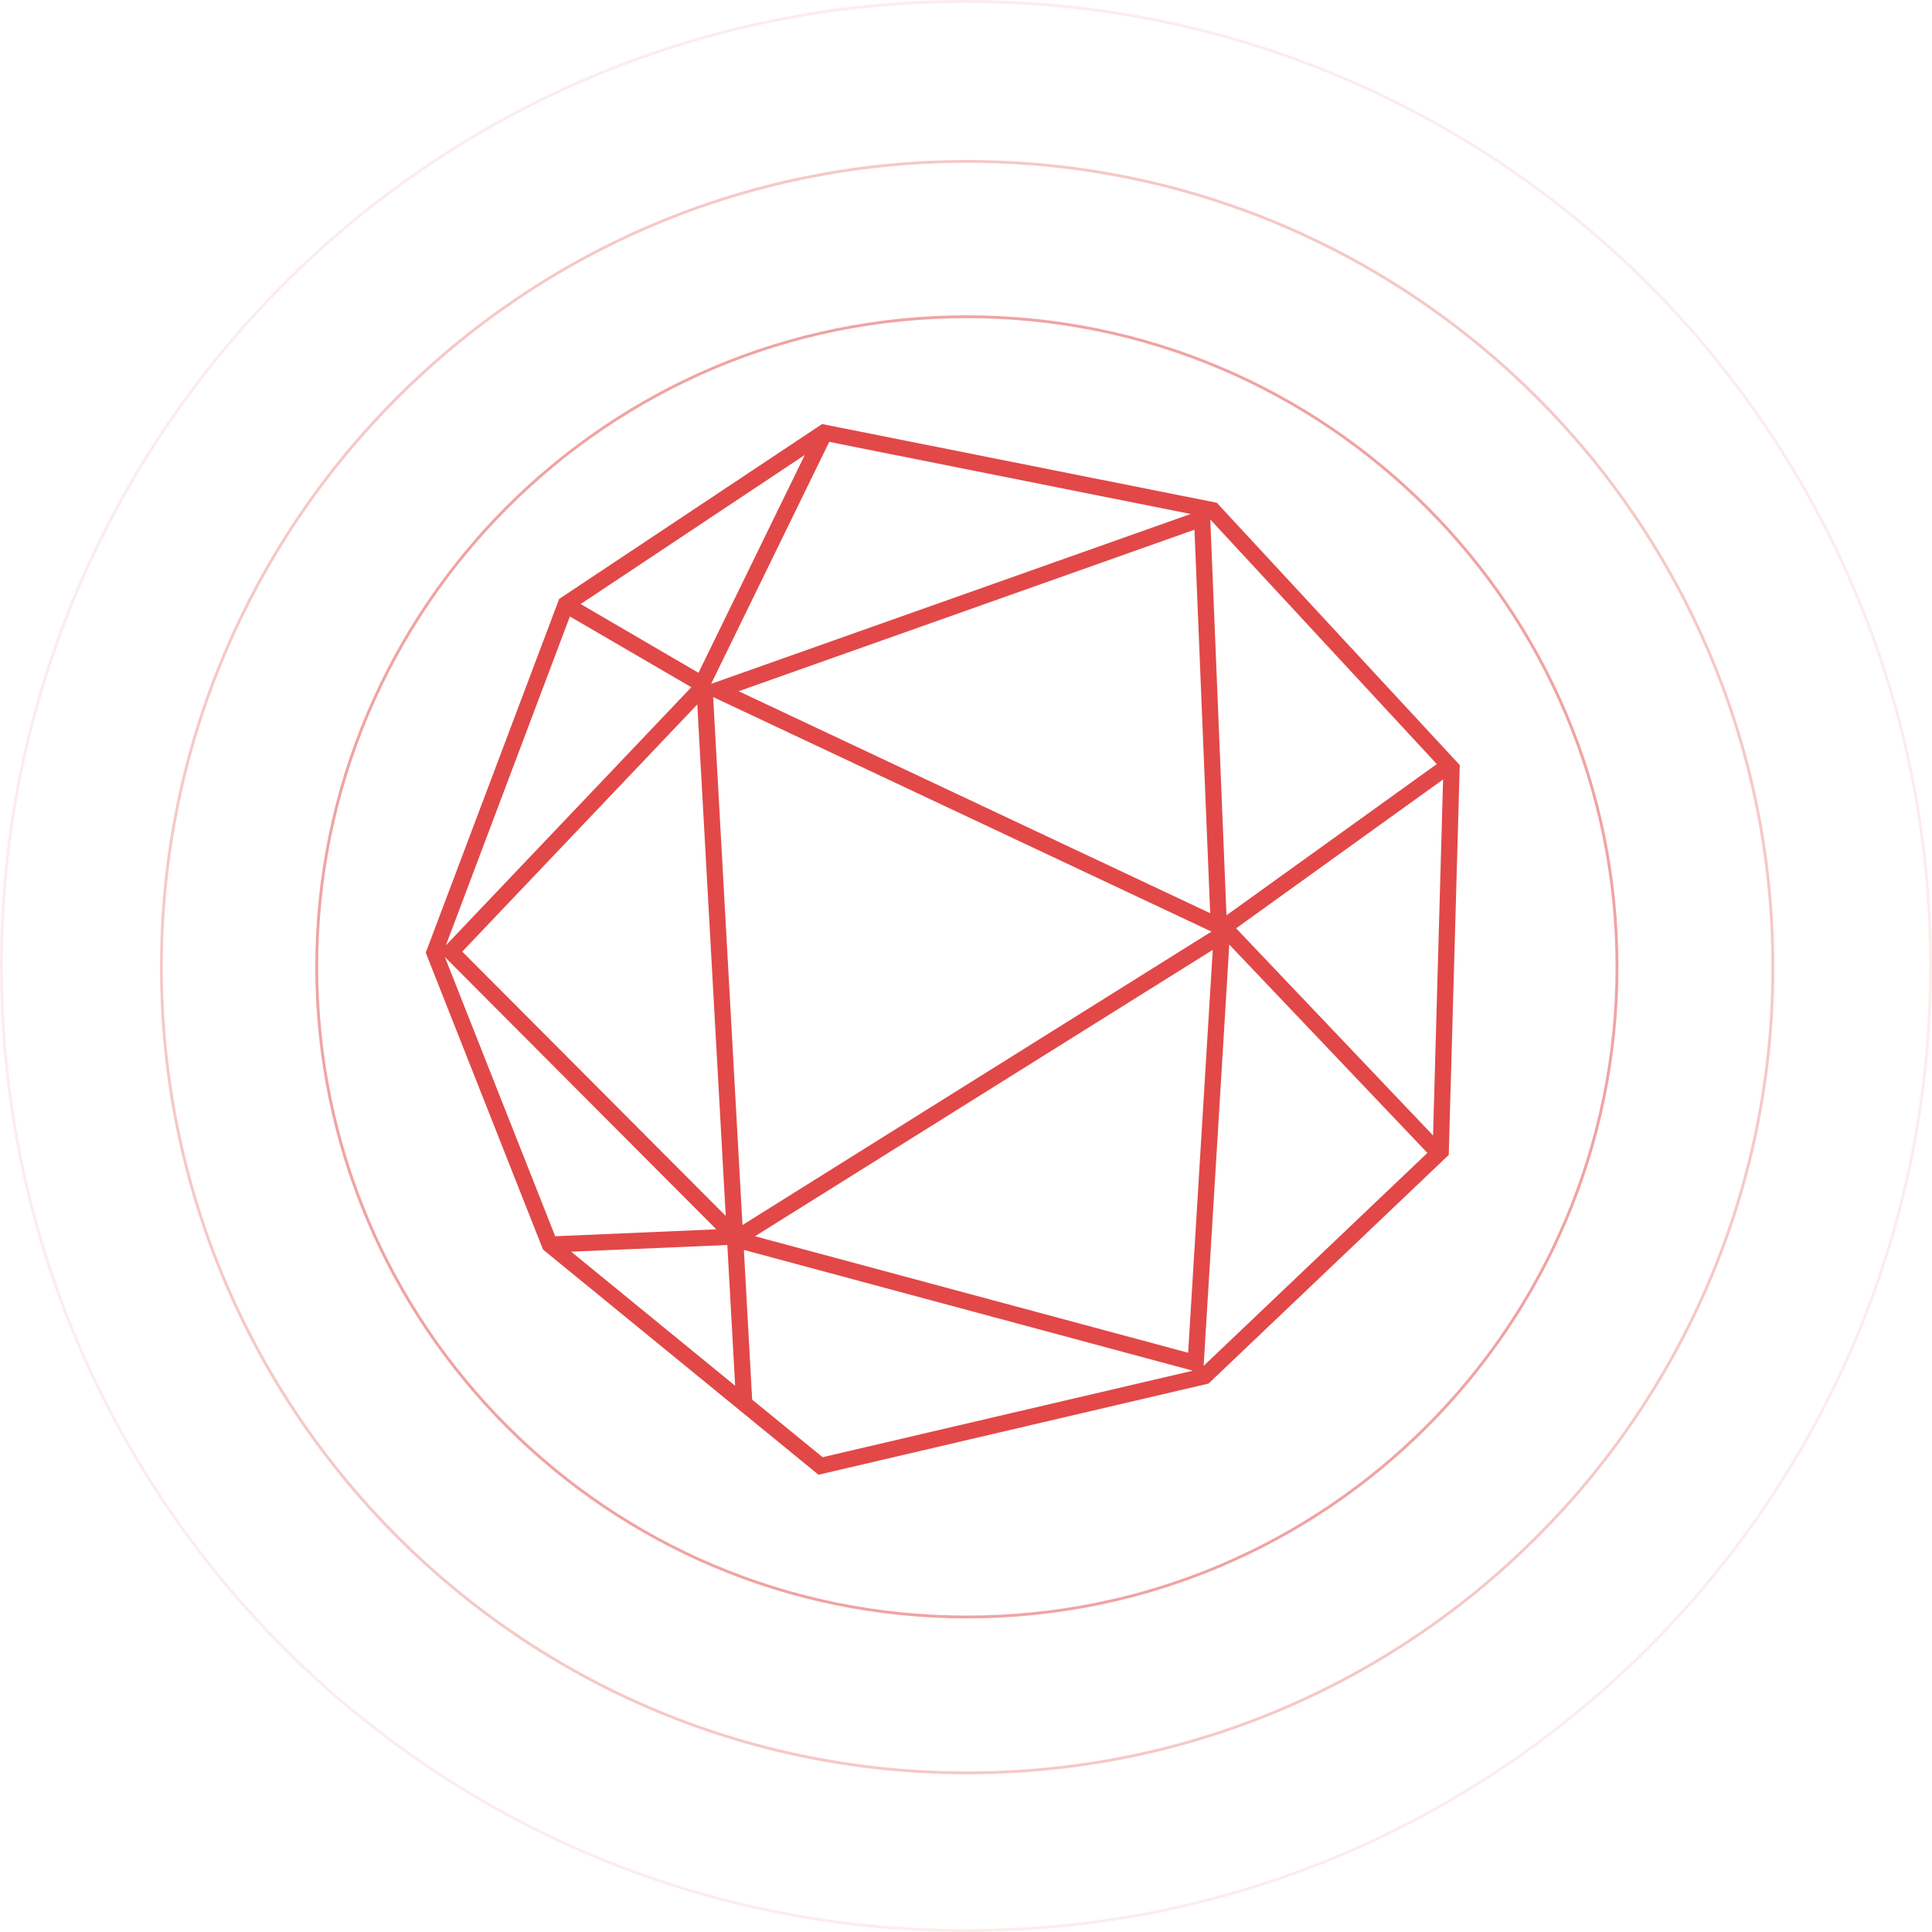
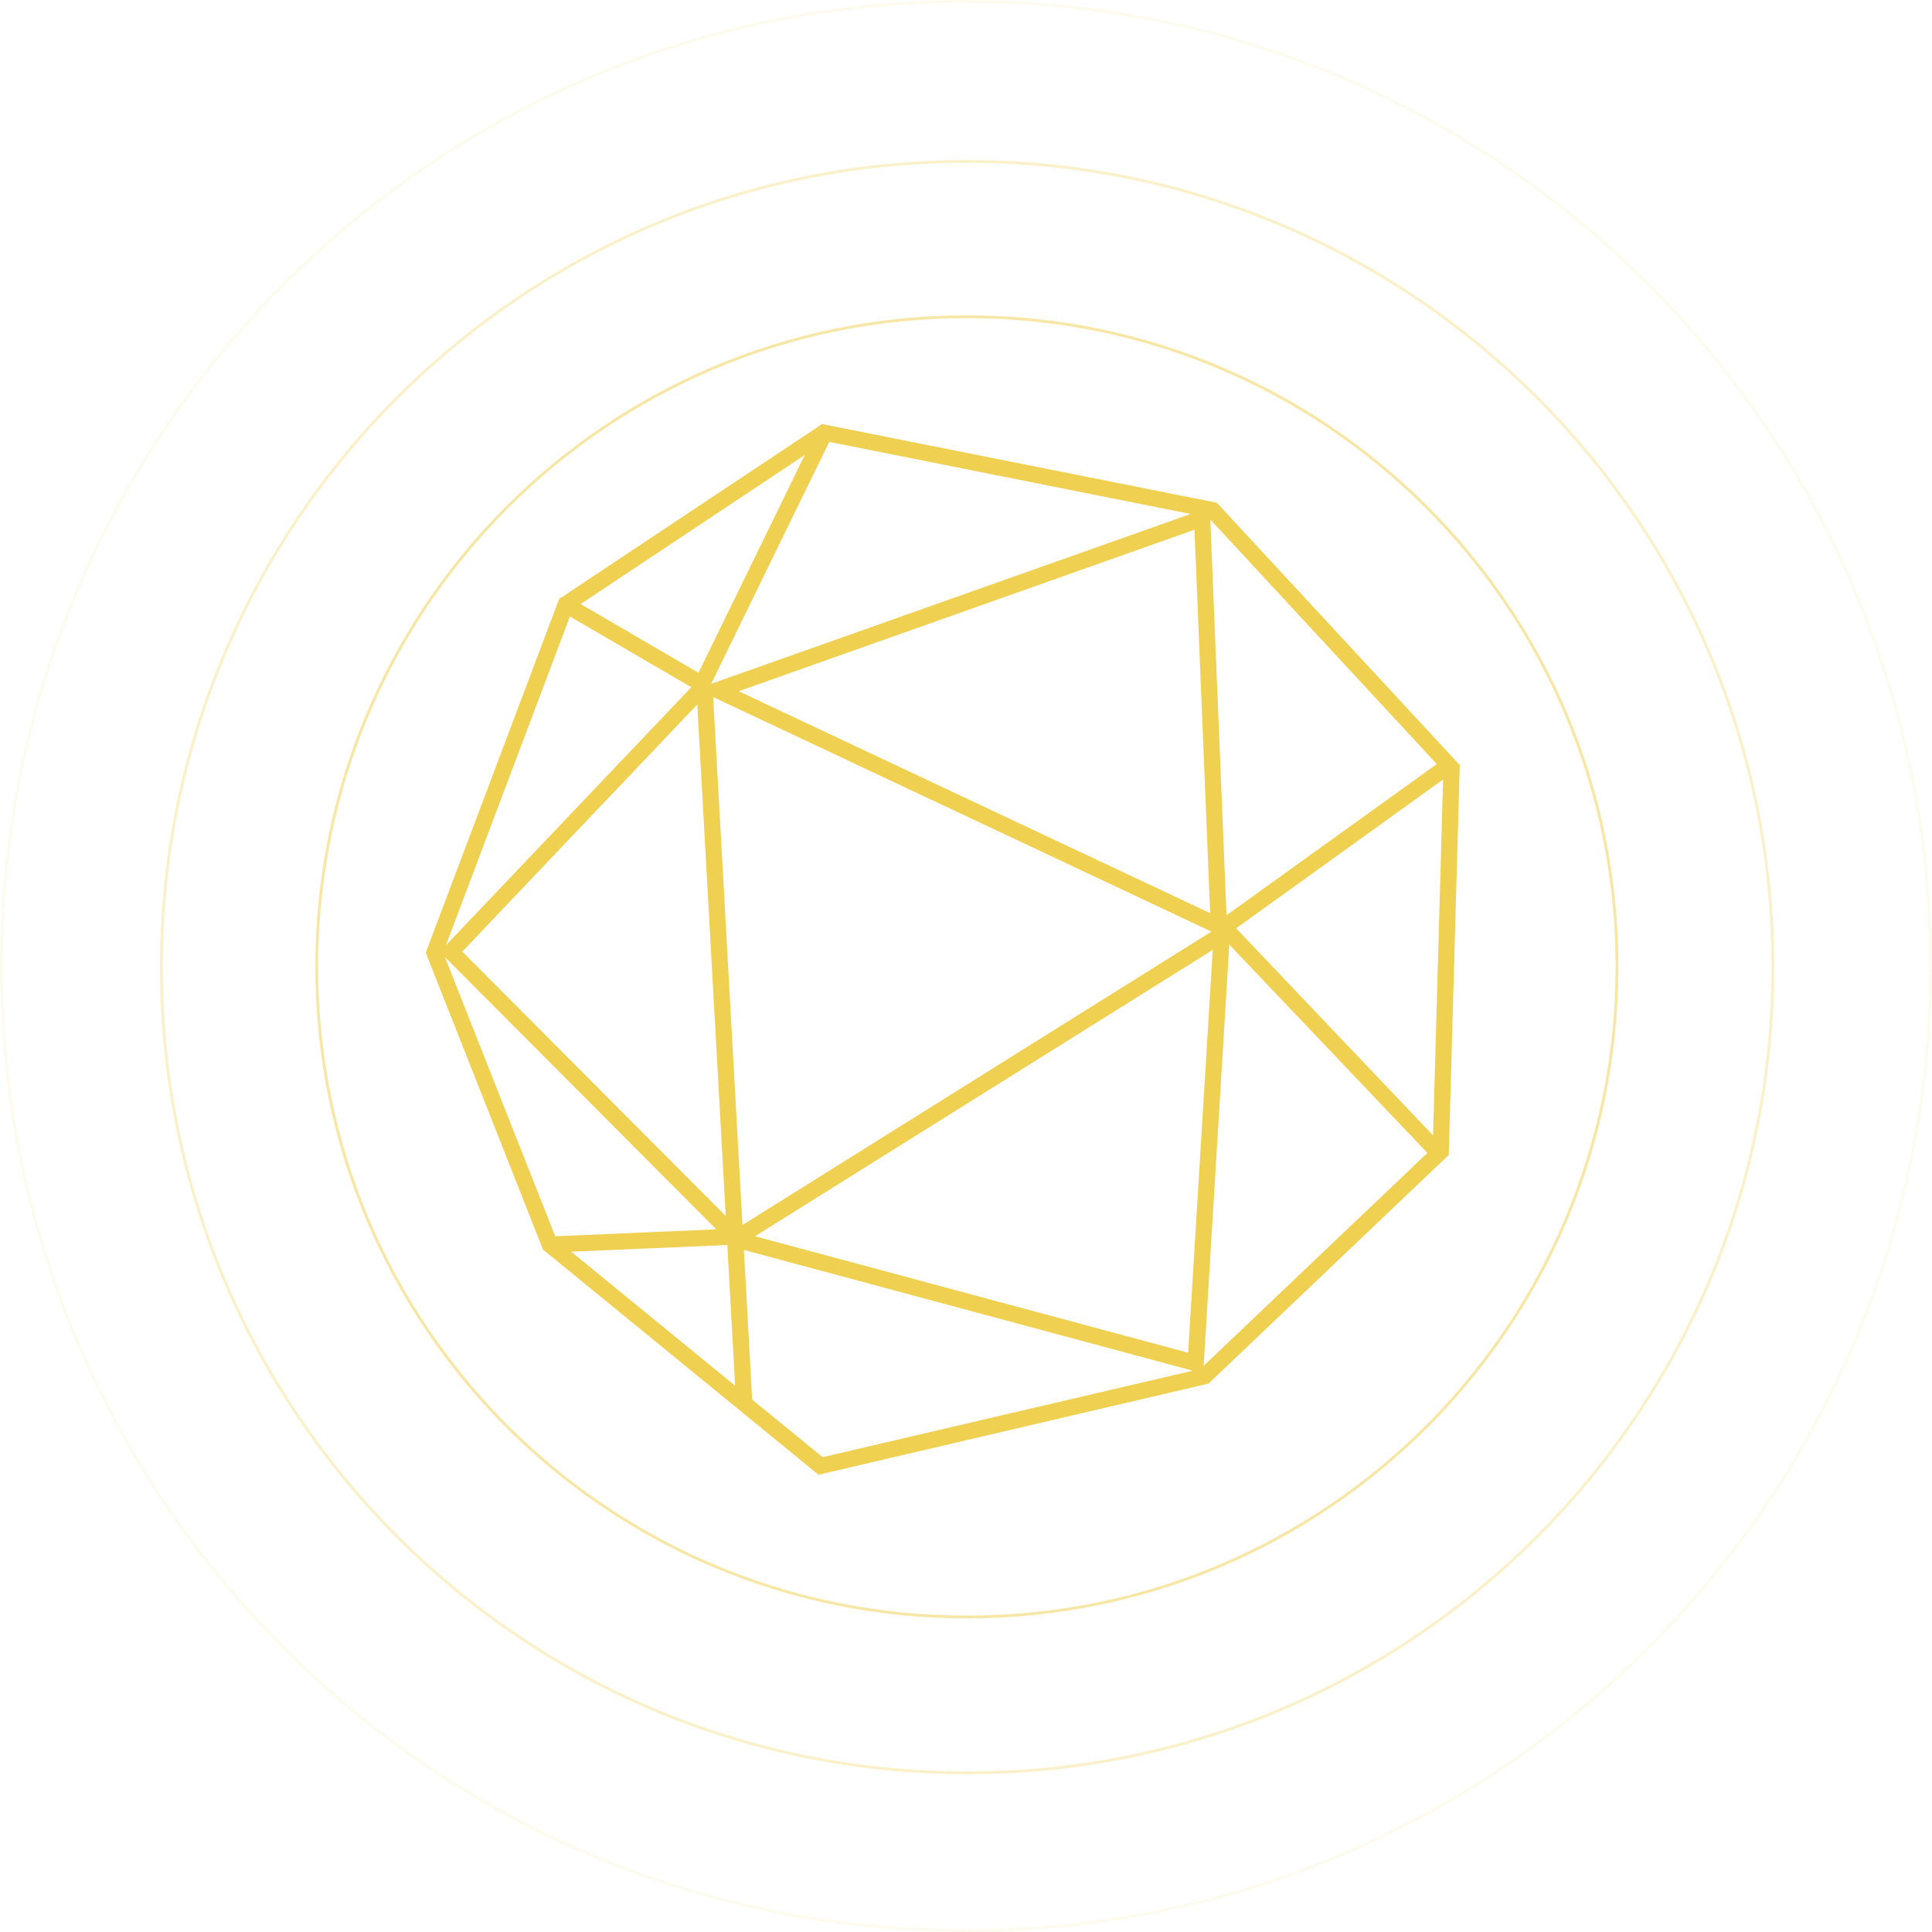
<svg xmlns="http://www.w3.org/2000/svg" width="675.866" height="675.866" viewBox="0 0 675.866 675.866">
  <g id="Group_2085" data-name="Group 2085" transform="translate(-621.734 -2581.734)">
    <g id="Group_1853" data-name="Group 1853" transform="translate(864.57 2680) rotate(23)">
-       <path id="Path_1970" data-name="Path 1970" d="M198.619,0,60.764,28.608,0,120.867,5.392,253.016l78.337,79.567,119.5,34.855,113.129-82.662,46.1-106.462L312.714,51.268ZM305.183,54.083l-47.049,77.434L198.818,6.285ZM63,131.415l192.513,7.415L144.609,297.42Zm74.977,165.372L17,247.682l41.9-111.715ZM258.433,144.532l47.146,133.1-155.4,21.69Zm-5.841-11.461L70.415,126.052l124.7-114.311ZM65.5,33.373,191.736,7.193,60.547,127.432Zm-6.083,7.55-4.456,84.685L7.613,119.573ZM5.851,125.048l48.778,6.184L10.872,247.894ZM12.141,251.8l124.618,50.588L85.843,326.636Zm80.953,77.627,49.366-23.505,21.758,44.254Zm109.059,31.8-30.554-8.9-23.129-47.078,161.056-22.472Zm110.208-81.493L263.043,140.578l92.269,40.006ZM263.009,134.4l46.306-76.227,45.427,116.006Z" transform="translate(0 0)" fill="#e24848" />
+       <path id="Path_1970" data-name="Path 1970" d="M198.619,0,60.764,28.608,0,120.867,5.392,253.016l78.337,79.567,119.5,34.855,113.129-82.662,46.1-106.462L312.714,51.268ZM305.183,54.083l-47.049,77.434L198.818,6.285ZM63,131.415l192.513,7.415L144.609,297.42Zm74.977,165.372L17,247.682l41.9-111.715ZM258.433,144.532l47.146,133.1-155.4,21.69Zm-5.841-11.461L70.415,126.052l124.7-114.311ZM65.5,33.373,191.736,7.193,60.547,127.432Zm-6.083,7.55-4.456,84.685L7.613,119.573ZM5.851,125.048l48.778,6.184L10.872,247.894ZM12.141,251.8l124.618,50.588L85.843,326.636Zm80.953,77.627,49.366-23.505,21.758,44.254Zm109.059,31.8-30.554-8.9-23.129-47.078,161.056-22.472Zm110.208-81.493L263.043,140.578l92.269,40.006ZM263.009,134.4l46.306-76.227,45.427,116.006Z" transform="translate(0 0)" fill="#EFD050" />
    </g>
    <g id="Group_2084" data-name="Group 2084" transform="translate(78.734 78.734)">
-       <g id="Ellipse_55" data-name="Ellipse 55" transform="translate(653.301 2613.301)" fill="none" stroke="#e24848" stroke-width="1" opacity="0.5">
+       <g id="Ellipse_55" data-name="Ellipse 55" transform="translate(653.301 2613.301)" fill="none" stroke="#EFD050" stroke-width="1" opacity="0.5">
        <circle cx="227.935" cy="227.935" r="227.935" stroke="none" />
        <circle cx="227.935" cy="227.935" r="227.435" fill="none" />
      </g>
-       <g id="Ellipse_56" data-name="Ellipse 56" transform="translate(598.962 2558.962)" fill="none" stroke="#e24848" stroke-width="1" opacity="0.3">
+       <g id="Ellipse_56" data-name="Ellipse 56" transform="translate(598.962 2558.962)" fill="none" stroke="#EFD050" stroke-width="1" opacity="0.3">
        <circle cx="282.367" cy="282.367" r="282.367" stroke="none" />
        <circle cx="282.367" cy="282.367" r="281.867" fill="none" />
      </g>
-       <g id="Ellipse_57" data-name="Ellipse 57" transform="translate(543 2503)" fill="none" stroke="#e24848" stroke-width="1" opacity="0.1">
+       <g id="Ellipse_57" data-name="Ellipse 57" transform="translate(543 2503)" fill="none" stroke="#EFD050" stroke-width="1" opacity="0.1">
        <circle cx="337.933" cy="337.933" r="337.933" stroke="none" />
        <circle cx="337.933" cy="337.933" r="337.433" fill="none" />
      </g>
    </g>
  </g>
</svg>
